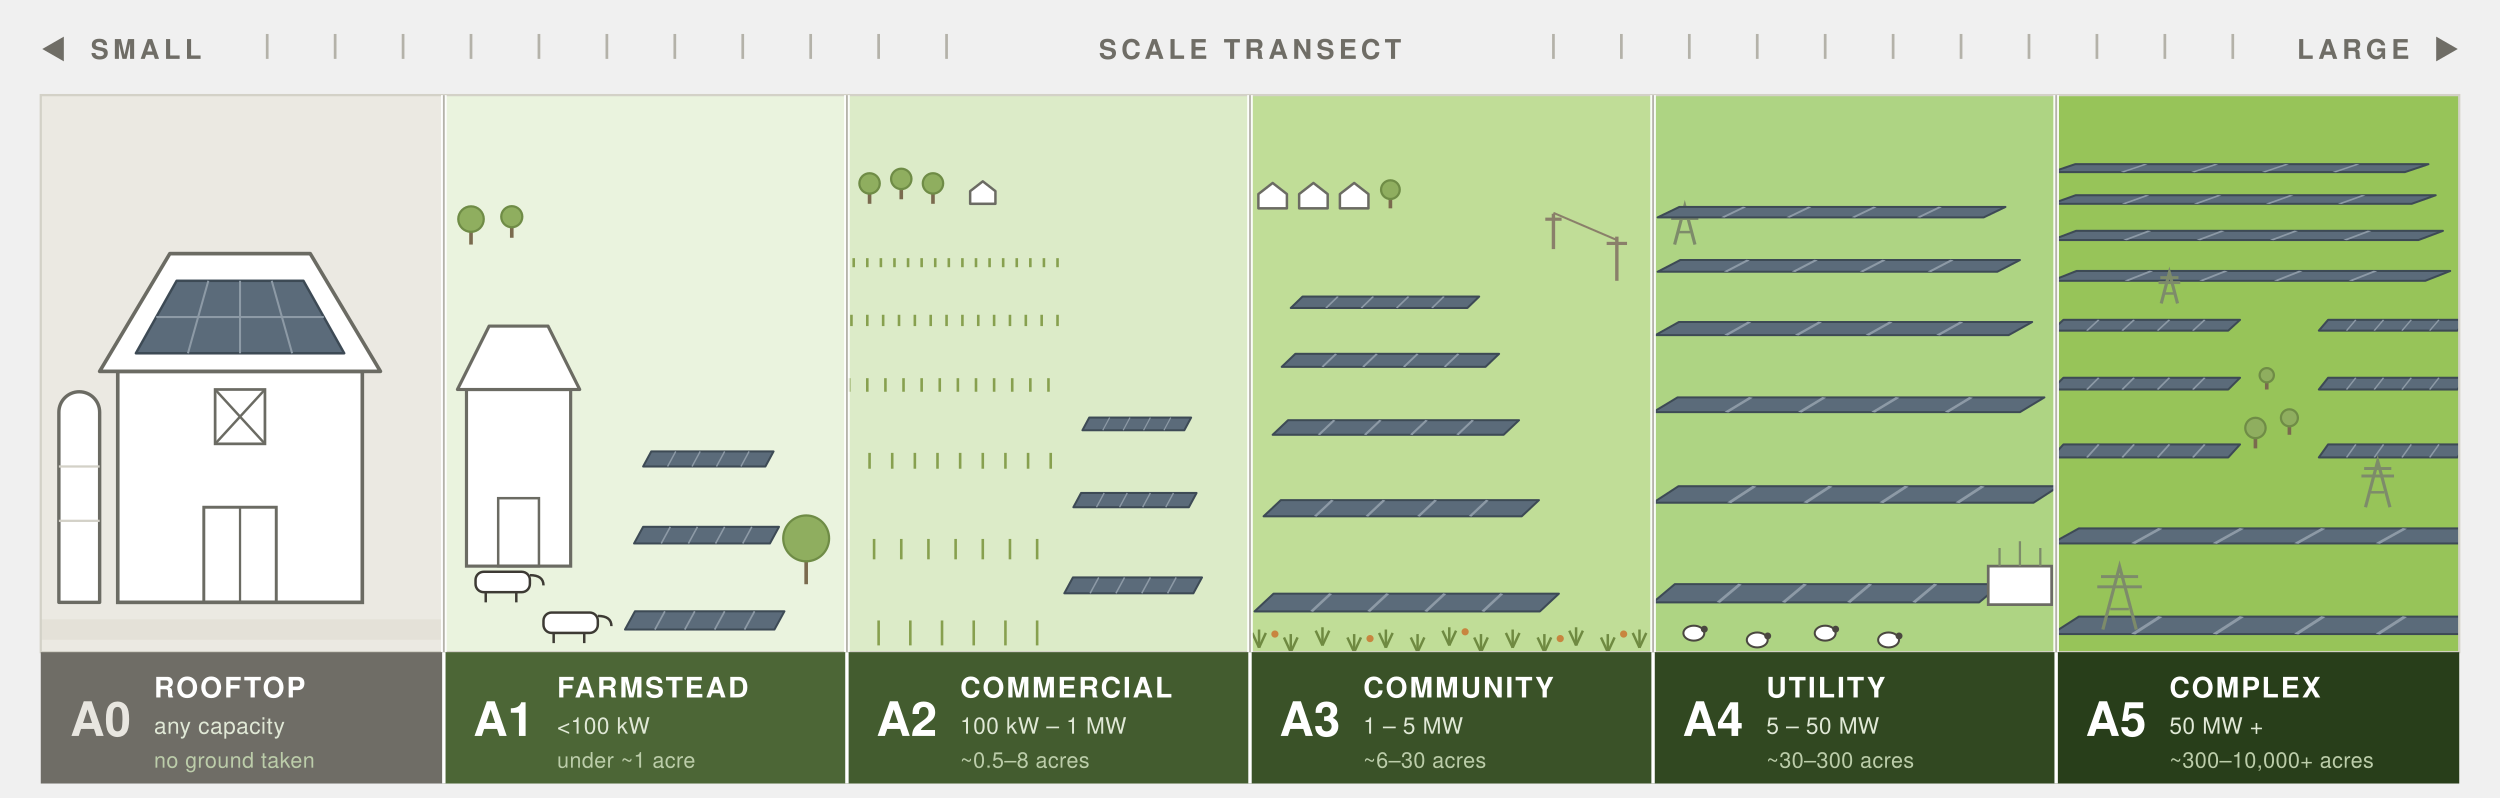
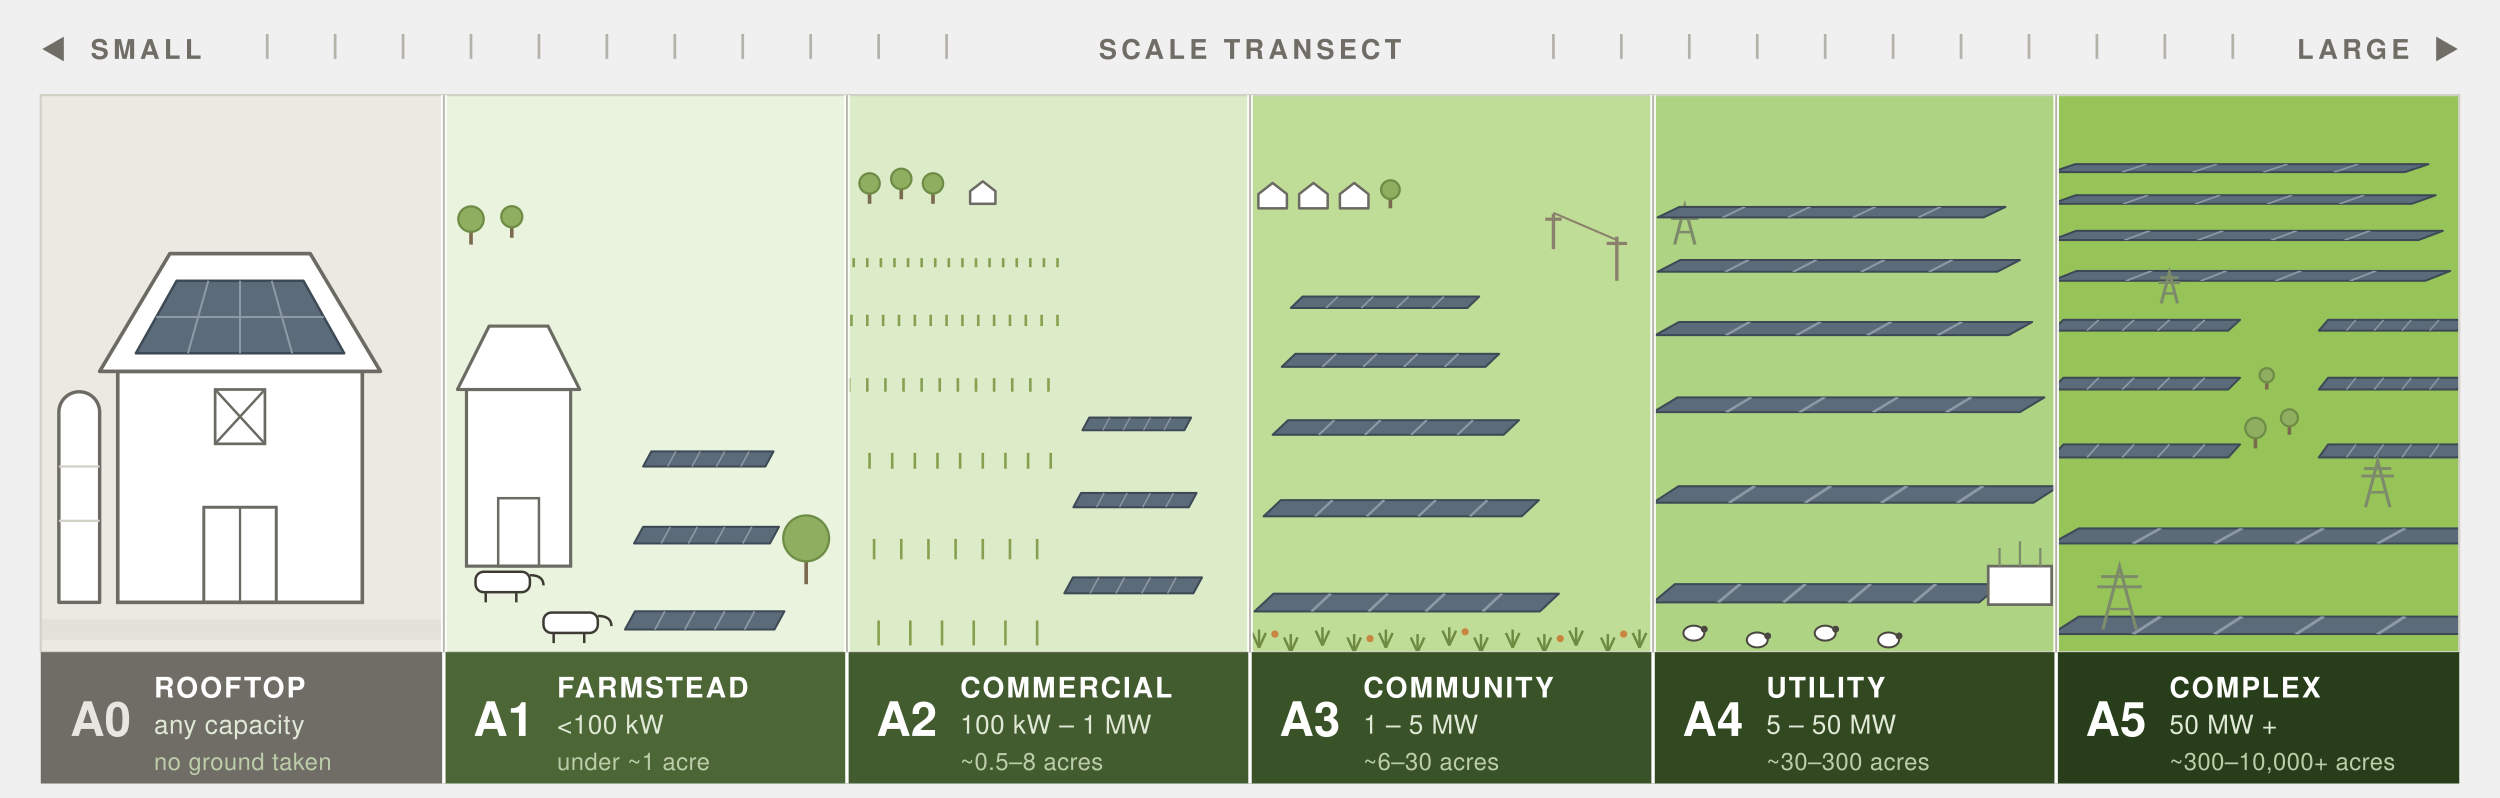
<svg xmlns="http://www.w3.org/2000/svg" width="1104" height="352" viewBox="0 0 1104 352" role="img">
  <style>
text{font-family:ui-sans-serif,system-ui,-apple-system,"Segoe UI",Helvetica,Arial,sans-serif}
.hd{font-size:12px;font-weight:700;letter-spacing:.16em;fill:#6f6d66}
.cd{font-size:21px;font-weight:700;fill:#ffffff}
.cd0{font-size:21px;font-weight:700;fill:#e8e6e0}
.nm{font-size:12.5px;font-weight:700;letter-spacing:.07em;fill:#ffffff}
- .ca{font-size:10px;letter-spacing:.02em;fill:#e0e8d6}
- .ac{font-size:9.5px;letter-spacing:.02em;fill:#bccdaa}
+ .ca{font-size:11.5px;letter-spacing:.02em;fill:#e0e8d6}
+ .ac{font-size:10.5px;letter-spacing:.02em;fill:#bccdaa}
</style>
  <defs>
    <g id="row">
      <polygon points="0,0 60,0 64,-7 4,-7" fill="#5b6b7a" stroke="#3d4a55" stroke-width="0.9" stroke-linejoin="round" vector-effect="non-scaling-stroke" />
      <g stroke="#8d9aa6" stroke-width="0.7" vector-effect="non-scaling-stroke">
        <path d="M12,0 L16,-7 M24,0 L28,-7 M36,0 L40,-7 M48,0 L52,-7" />
      </g>
    </g>
    <g id="tree">
      <line x1="0" y1="0" x2="0" y2="-10" stroke="#7a6a4e" stroke-width="1.6" vector-effect="non-scaling-stroke" />
      <circle cx="0" cy="-15" r="7.5" fill="#8fae5f" stroke="#6f8c46" stroke-width="1" vector-effect="non-scaling-stroke" />
    </g>
    <g id="house">
      <polygon points="-9,0 -9,-9 0,-16 9,-9 9,0" fill="#ffffff" stroke="#6b6b63" stroke-width="1.1" stroke-linejoin="round" vector-effect="non-scaling-stroke" />
    </g>
    <g id="cow">
      <rect x="-8" y="-9" width="16" height="6" rx="2.4" fill="#ffffff" stroke="#3d3a34" stroke-width="1.1" vector-effect="non-scaling-stroke" />
      <line x1="-5" y1="-3" x2="-5" y2="0" stroke="#3d3a34" stroke-width="1.1" vector-effect="non-scaling-stroke" />
      <line x1="4" y1="-3" x2="4" y2="0" stroke="#3d3a34" stroke-width="1.1" vector-effect="non-scaling-stroke" />
      <path d="M8,-8 q4,0 4,3" fill="none" stroke="#3d3a34" stroke-width="1.1" vector-effect="non-scaling-stroke" />
    </g>
    <g id="sheep">
      <ellipse cx="0" cy="-4" rx="4.2" ry="3" fill="#ffffff" stroke="#4a4740" stroke-width="0.9" vector-effect="non-scaling-stroke" />
      <circle cx="4.2" cy="-5.6" r="1.4" fill="#4a4740" />
    </g>
    <g id="tuft">
      <line x1="0" y1="0" x2="-3" y2="-6.5" stroke="#6f8a41" stroke-width="1.1" vector-effect="non-scaling-stroke" />
      <line x1="0" y1="0" x2="0" y2="-8" stroke="#6f8a41" stroke-width="1.1" vector-effect="non-scaling-stroke" />
      <line x1="0" y1="0" x2="3" y2="-6.5" stroke="#6f8a41" stroke-width="1.1" vector-effect="non-scaling-stroke" />
    </g>
    <g id="pole">
      <line x1="0" y1="0" x2="0" y2="-26" stroke="#8a7f6a" stroke-width="1.5" vector-effect="non-scaling-stroke" />
      <line x1="-6" y1="-22" x2="6" y2="-22" stroke="#8a7f6a" stroke-width="1.4" vector-effect="non-scaling-stroke" />
    </g>
    <g id="tower">
      <path d="M-9,0 L0,-34 L9,0" fill="none" stroke="#7d8b6a" stroke-width="1.4" vector-effect="non-scaling-stroke" />
      <path d="M-12,-23 L12,-23 M-10,-28.5 L10,-28.5" stroke="#7d8b6a" stroke-width="1.3" vector-effect="non-scaling-stroke" />
      <path d="M-5,-11 L5,-11" stroke="#7d8b6a" stroke-width="1.1" vector-effect="non-scaling-stroke" />
    </g>
    <clipPath id="p0">
      <rect x="18" y="42" width="178" height="246" />
    </clipPath>
    <clipPath id="p1">
      <rect x="196" y="42" width="178" height="246" />
    </clipPath>
    <clipPath id="p2">
      <rect x="374" y="42" width="178" height="246" />
    </clipPath>
    <clipPath id="p3">
      <rect x="552" y="42" width="178" height="246" />
    </clipPath>
    <clipPath id="p4">
      <rect x="730" y="42" width="178" height="246" />
    </clipPath>
    <clipPath id="p5">
      <rect x="908" y="42" width="178" height="246" />
    </clipPath>
  </defs>
  <text class="hd" x="18" y="26">◀</text>
  <text class="hd" x="40" y="26">SMALL</text>
  <g stroke="#b4b2a9" stroke-width="1.2">
    <path d="M118,15 v11 M148,15 v11 M178,15 v11 M208,15 v11 M238,15 v11 M268,15 v11 M298,15 v11 M328,15 v11 M358,15 v11 M388,15 v11 M418,15 v11" />
  </g>
  <text class="hd" x="552" y="26" text-anchor="middle">SCALE TRANSECT</text>
  <g stroke="#b4b2a9" stroke-width="1.2">
    <path d="M686,15 v11 M716,15 v11 M746,15 v11 M776,15 v11 M806,15 v11 M836,15 v11 M866,15 v11 M896,15 v11 M926,15 v11 M956,15 v11 M986,15 v11" />
  </g>
  <text class="hd" x="1064" y="26" text-anchor="end">LARGE</text>
  <text class="hd" x="1086" y="26" text-anchor="end">▶</text>
  <g clip-path="url(#p0)">
    <g transform="translate(0,-42)">
      <rect x="18" y="84" width="178" height="246" fill="#EBE9E2" />
      <path d="M26,308 v-84 a9,9 0 0 1 18,0 v84 z" fill="#ffffff" stroke="#6b6b63" stroke-width="1.5" stroke-linejoin="round" />
      <path d="M26,248 h18 M26,272 h18" stroke="#d3d1c7" stroke-width="1" />
      <rect x="52" y="206" width="108" height="102" fill="#ffffff" stroke="#6b6b63" stroke-width="1.6" />
      <polygon points="44,206 75,154 137,154 168,206" fill="#ffffff" stroke="#6b6b63" stroke-width="1.6" stroke-linejoin="round" />
      <polygon points="78,166 134,166 152,198 60,198" fill="#5b6b7a" stroke="#3d4a55" stroke-width="1.1" stroke-linejoin="round" />
      <g stroke="#8d9aa6" stroke-width="0.9">
        <path d="M92,166 L83,198 M106,166 L106,198 M120,166 L129,198 M69,182 L143,182" />
      </g>
      <rect x="90" y="266" width="32" height="42" fill="none" stroke="#6b6b63" stroke-width="1.3" />
      <line x1="106" y1="266" x2="106" y2="308" stroke="#6b6b63" stroke-width="1" />
      <rect x="95" y="214" width="22" height="24" fill="none" stroke="#6b6b63" stroke-width="1.2" />
      <path d="M95,214 L117,238 M117,214 L95,238" stroke="#6b6b63" stroke-width="1.1" fill="none" />
      <path d="M18,320 h178" stroke="#e4e1d8" stroke-width="9" />
    </g>
  </g>
  <g clip-path="url(#p1)">
    <g transform="translate(0,-42)">
      <rect x="196" y="84" width="178" height="246" fill="#EAF3DE" />
      <use href="#tree" transform="translate(208,150) scale(0.75)" />
      <use href="#tree" transform="translate(226,147) scale(0.62)" />
      <use href="#tree" transform="translate(356,300) scale(1.35)" />
      <rect x="206" y="214" width="46" height="78" fill="#ffffff" stroke="#6b6b63" stroke-width="1.4" />
      <polygon points="202,214 216,186 242,186 256,214" fill="#ffffff" stroke="#6b6b63" stroke-width="1.4" stroke-linejoin="round" />
      <rect x="220" y="262" width="18" height="30" fill="none" stroke="#6b6b63" stroke-width="1.1" />
      <use href="#row" transform="translate(284,248) scale(0.9,0.95)" />
      <use href="#row" transform="translate(280,282) scale(1.0,1.05)" />
      <use href="#row" transform="translate(276,320) scale(1.1,1.15)" />
      <use href="#cow" transform="translate(222,308) scale(1.5)" />
      <use href="#cow" transform="translate(252,326) scale(1.5)" />
    </g>
  </g>
  <g clip-path="url(#p2)">
    <g transform="translate(0,-42)">
      <rect x="374" y="84" width="178" height="246" fill="#DCEBC8" />
      <use href="#tree" transform="translate(384,132) scale(0.6)" />
      <use href="#tree" transform="translate(398,130) scale(0.6)" />
      <use href="#tree" transform="translate(412,132) scale(0.6)" />
      <use href="#house" transform="translate(434,132) scale(0.62)" />
      <g stroke="#87a04f" stroke-width="1.15">
        <path d="M377,160 v-4 M383,160 v-4 M389,160 v-4 M395,160 v-4 M401,160 v-4 M407,160 v-4 M413,160 v-4 M419,160 v-4 M425,160 v-4 M431,160 v-4 M437,160 v-4 M443,160 v-4 M449,160 v-4 M455,160 v-4 M461,160 v-4 M467,160 v-4" />
        <path d="M376,186 v-5 M383,186 v-5 M390,186 v-5 M397,186 v-5 M404,186 v-5 M411,186 v-5 M418,186 v-5 M425,186 v-5 M432,186 v-5 M439,186 v-5 M446,186 v-5 M453,186 v-5 M460,186 v-5 M467,186 v-5" />
        <path d="M375,215 v-6 M383,215 v-6 M391,215 v-6 M399,215 v-6 M407,215 v-6 M415,215 v-6 M423,215 v-6 M431,215 v-6 M439,215 v-6 M447,215 v-6 M455,215 v-6 M463,215 v-6" />
        <path d="M374,249 v-7 M384,249 v-7 M394,249 v-7 M404,249 v-7 M414,249 v-7 M424,249 v-7 M434,249 v-7 M444,249 v-7 M454,249 v-7 M464,249 v-7" />
        <path d="M374,289 v-9 M386,289 v-9 M398,289 v-9 M410,289 v-9 M422,289 v-9 M434,289 v-9 M446,289 v-9 M458,289 v-9" />
        <path d="M374,327 v-11 M388,327 v-11 M402,327 v-11 M416,327 v-11 M430,327 v-11 M444,327 v-11 M458,327 v-11" />
      </g>
      <use href="#row" transform="translate(478,232) scale(0.75,0.8)" />
      <use href="#row" transform="translate(474,266) scale(0.85,0.9)" />
      <use href="#row" transform="translate(470,304) scale(0.95,1.0)" />
    </g>
  </g>
  <g clip-path="url(#p3)">
    <g transform="translate(0,-42)">
      <rect x="552" y="84" width="178" height="246" fill="#C0DD97" />
      <use href="#house" transform="translate(562,134) scale(0.7)" />
      <use href="#house" transform="translate(580,134) scale(0.7)" />
      <use href="#house" transform="translate(598,134) scale(0.7)" />
      <use href="#tree" transform="translate(614,134) scale(0.55)" />
      <use href="#pole" transform="translate(714,166) scale(0.75)" />
      <use href="#pole" transform="translate(686,152) scale(0.6)" />
      <path d="M686,136 L714,148" stroke="#8a7f6a" stroke-width="0.9" fill="none" />
      <use href="#row" transform="translate(570,178) scale(1.3,0.72)" />
      <use href="#row" transform="translate(566,204) scale(1.5,0.82)" />
      <use href="#row" transform="translate(562,234) scale(1.7,0.92)" />
      <use href="#row" transform="translate(558,270) scale(1.9,1.02)" />
      <use href="#row" transform="translate(554,312) scale(2.1,1.12)" />
      <g>
        <use href="#tuft" x="556" y="328" />
        <use href="#tuft" x="570" y="330" />
        <use href="#tuft" x="584" y="327" />
        <use href="#tuft" x="598" y="330" />
        <use href="#tuft" x="612" y="328" />
        <use href="#tuft" x="626" y="330" />
        <use href="#tuft" x="640" y="327" />
        <use href="#tuft" x="654" y="330" />
        <use href="#tuft" x="668" y="328" />
        <use href="#tuft" x="682" y="330" />
        <use href="#tuft" x="696" y="327" />
        <use href="#tuft" x="710" y="330" />
        <use href="#tuft" x="724" y="328" />
      </g>
      <g fill="#c8853f">
        <circle cx="563" cy="322" r="1.6" />
        <circle cx="605" cy="324" r="1.6" />
        <circle cx="647" cy="321" r="1.6" />
        <circle cx="689" cy="324" r="1.6" />
        <circle cx="717" cy="322" r="1.6" />
      </g>
    </g>
  </g>
  <g clip-path="url(#p4)">
    <g transform="translate(0,-42)">
      <rect x="730" y="84" width="178" height="246" fill="#AED483" />
      <use href="#tower" transform="translate(744,150) scale(0.5)" />
      <use href="#row" transform="translate(732,138) scale(2.4,0.66)" />
      <use href="#row" transform="translate(732,162) scale(2.5,0.74)" />
      <use href="#row" transform="translate(731,190) scale(2.6,0.83)" />
      <use href="#row" transform="translate(730,224) scale(2.7,0.93)" />
      <use href="#row" transform="translate(730,264) scale(2.8,1.04)" />
      <use href="#row" transform="translate(730,308) scale(2.4,1.15)" />
      <rect x="878" y="292" width="28" height="17" fill="#ffffff" stroke="#6b6b63" stroke-width="1.2" />
      <path d="M883,292 v-8 M892,292 v-11 M901,292 v-8" stroke="#7d8b6a" stroke-width="1" />
      <use href="#sheep" transform="translate(748,326) scale(1.1)" />
      <use href="#sheep" transform="translate(776,329) scale(1.1)" />
      <use href="#sheep" transform="translate(806,326) scale(1.1)" />
      <use href="#sheep" transform="translate(834,329) scale(1.1)" />
    </g>
  </g>
  <g clip-path="url(#p5)">
    <g transform="translate(0,-42)">
      <rect x="908" y="84" width="178" height="246" fill="#97C459" />
      <use href="#row" transform="translate(906,118) scale(2.6,0.50)" />
      <use href="#row" transform="translate(906,132) scale(2.65,0.54)" />
      <use href="#row" transform="translate(906,148) scale(2.7,0.58)" />
      <use href="#row" transform="translate(906,166) scale(2.75,0.62)" />
      <use href="#row" transform="translate(906,188) scale(1.30,0.68)" />
      <use href="#row" transform="translate(1024,188) scale(1.02,0.68)" />
      <use href="#row" transform="translate(906,214) scale(1.30,0.74)" />
      <use href="#row" transform="translate(1024,214) scale(1.02,0.74)" />
      <use href="#row" transform="translate(906,244) scale(1.30,0.82)" />
      <use href="#row" transform="translate(1024,244) scale(1.02,0.82)" />
      <use href="#row" transform="translate(906,282) scale(3.0,0.95)" />
      <use href="#row" transform="translate(906,322) scale(3.0,1.10)" />
      <use href="#tree" transform="translate(996,240) scale(0.6)" />
      <use href="#tree" transform="translate(1011,234) scale(0.5)" />
      <use href="#tree" transform="translate(1001,214) scale(0.42)" />
      <use href="#tower" transform="translate(958,176) scale(0.40)" />
      <use href="#tower" transform="translate(1050,266) scale(0.60)" />
      <use href="#tower" transform="translate(936,320) scale(0.82)" />
    </g>
  </g>
  <rect x="18" y="42" width="1068" height="246" fill="none" stroke="#d3d1c7" stroke-width="1" />
  <g stroke="#ffffff" stroke-width="2.5" opacity="0.92">
    <path d="M196,42 v246 M374,42 v246 M552,42 v246 M730,42 v246 M908,42 v246" />
  </g>
  <g stroke="#b4b2a9" stroke-width="0.8">
    <path d="M196,42 v246 M374,42 v246 M552,42 v246 M730,42 v246 M908,42 v246" />
  </g>
  <rect x="18" y="288" width="178" height="58" fill="#6f6d66" />
  <rect x="196" y="288" width="178" height="58" fill="#4C6636" />
  <rect x="374" y="288" width="178" height="58" fill="#435C2F" />
  <rect x="552" y="288" width="178" height="58" fill="#3A5228" />
  <rect x="730" y="288" width="178" height="58" fill="#314821" />
  <rect x="908" y="288" width="178" height="58" fill="#283E1A" />
  <g stroke="#ffffff" stroke-width="1.5">
    <path d="M196,288 v58 M374,288 v58 M552,288 v58 M730,288 v58 M908,288 v58" />
  </g>
  <text class="cd0" x="31" y="325">A0</text>
  <text class="nm" x="68" y="308">ROOFTOP</text>
  <text class="ca" x="68" y="324">any capacity</text>
-   <text class="ac" x="68" y="339">no ground taken</text>
+   <text class="ac" x="68" y="340">no ground taken</text>
  <text class="cd" x="209" y="325">A1</text>
  <text class="nm" x="246" y="308">FARMSTEAD</text>
  <text class="ca" x="246" y="324">&lt;100 kW</text>
-   <text class="ac" x="246" y="339">under ~1 acre</text>
+   <text class="ac" x="246" y="340">under ~1 acre</text>
  <text class="cd" x="387" y="325">A2</text>
  <text class="nm" x="424" y="308">COMMERCIAL</text>
  <text class="ca" x="424" y="324">100 kW – 1 MW</text>
-   <text class="ac" x="424" y="339">~0.5–8 acres</text>
+   <text class="ac" x="424" y="340">~0.5–8 acres</text>
  <text class="cd" x="565" y="325">A3</text>
  <text class="nm" x="602" y="308">COMMUNITY</text>
  <text class="ca" x="602" y="324">1 – 5 MW</text>
-   <text class="ac" x="602" y="339">~6–30 acres</text>
+   <text class="ac" x="602" y="340">~6–30 acres</text>
  <text class="cd" x="743" y="325">A4</text>
  <text class="nm" x="780" y="308">UTILITY</text>
  <text class="ca" x="780" y="324">5 – 50 MW</text>
-   <text class="ac" x="780" y="339">~30–300 acres</text>
+   <text class="ac" x="780" y="340">~30–300 acres</text>
  <text class="cd" x="921" y="325">A5</text>
  <text class="nm" x="958" y="308">COMPLEX</text>
  <text class="ca" x="958" y="324">50 MW +</text>
-   <text class="ac" x="958" y="339">~300–10,000+ acres</text>
+   <text class="ac" x="958" y="340">~300–10,000+ acres</text>
</svg>
